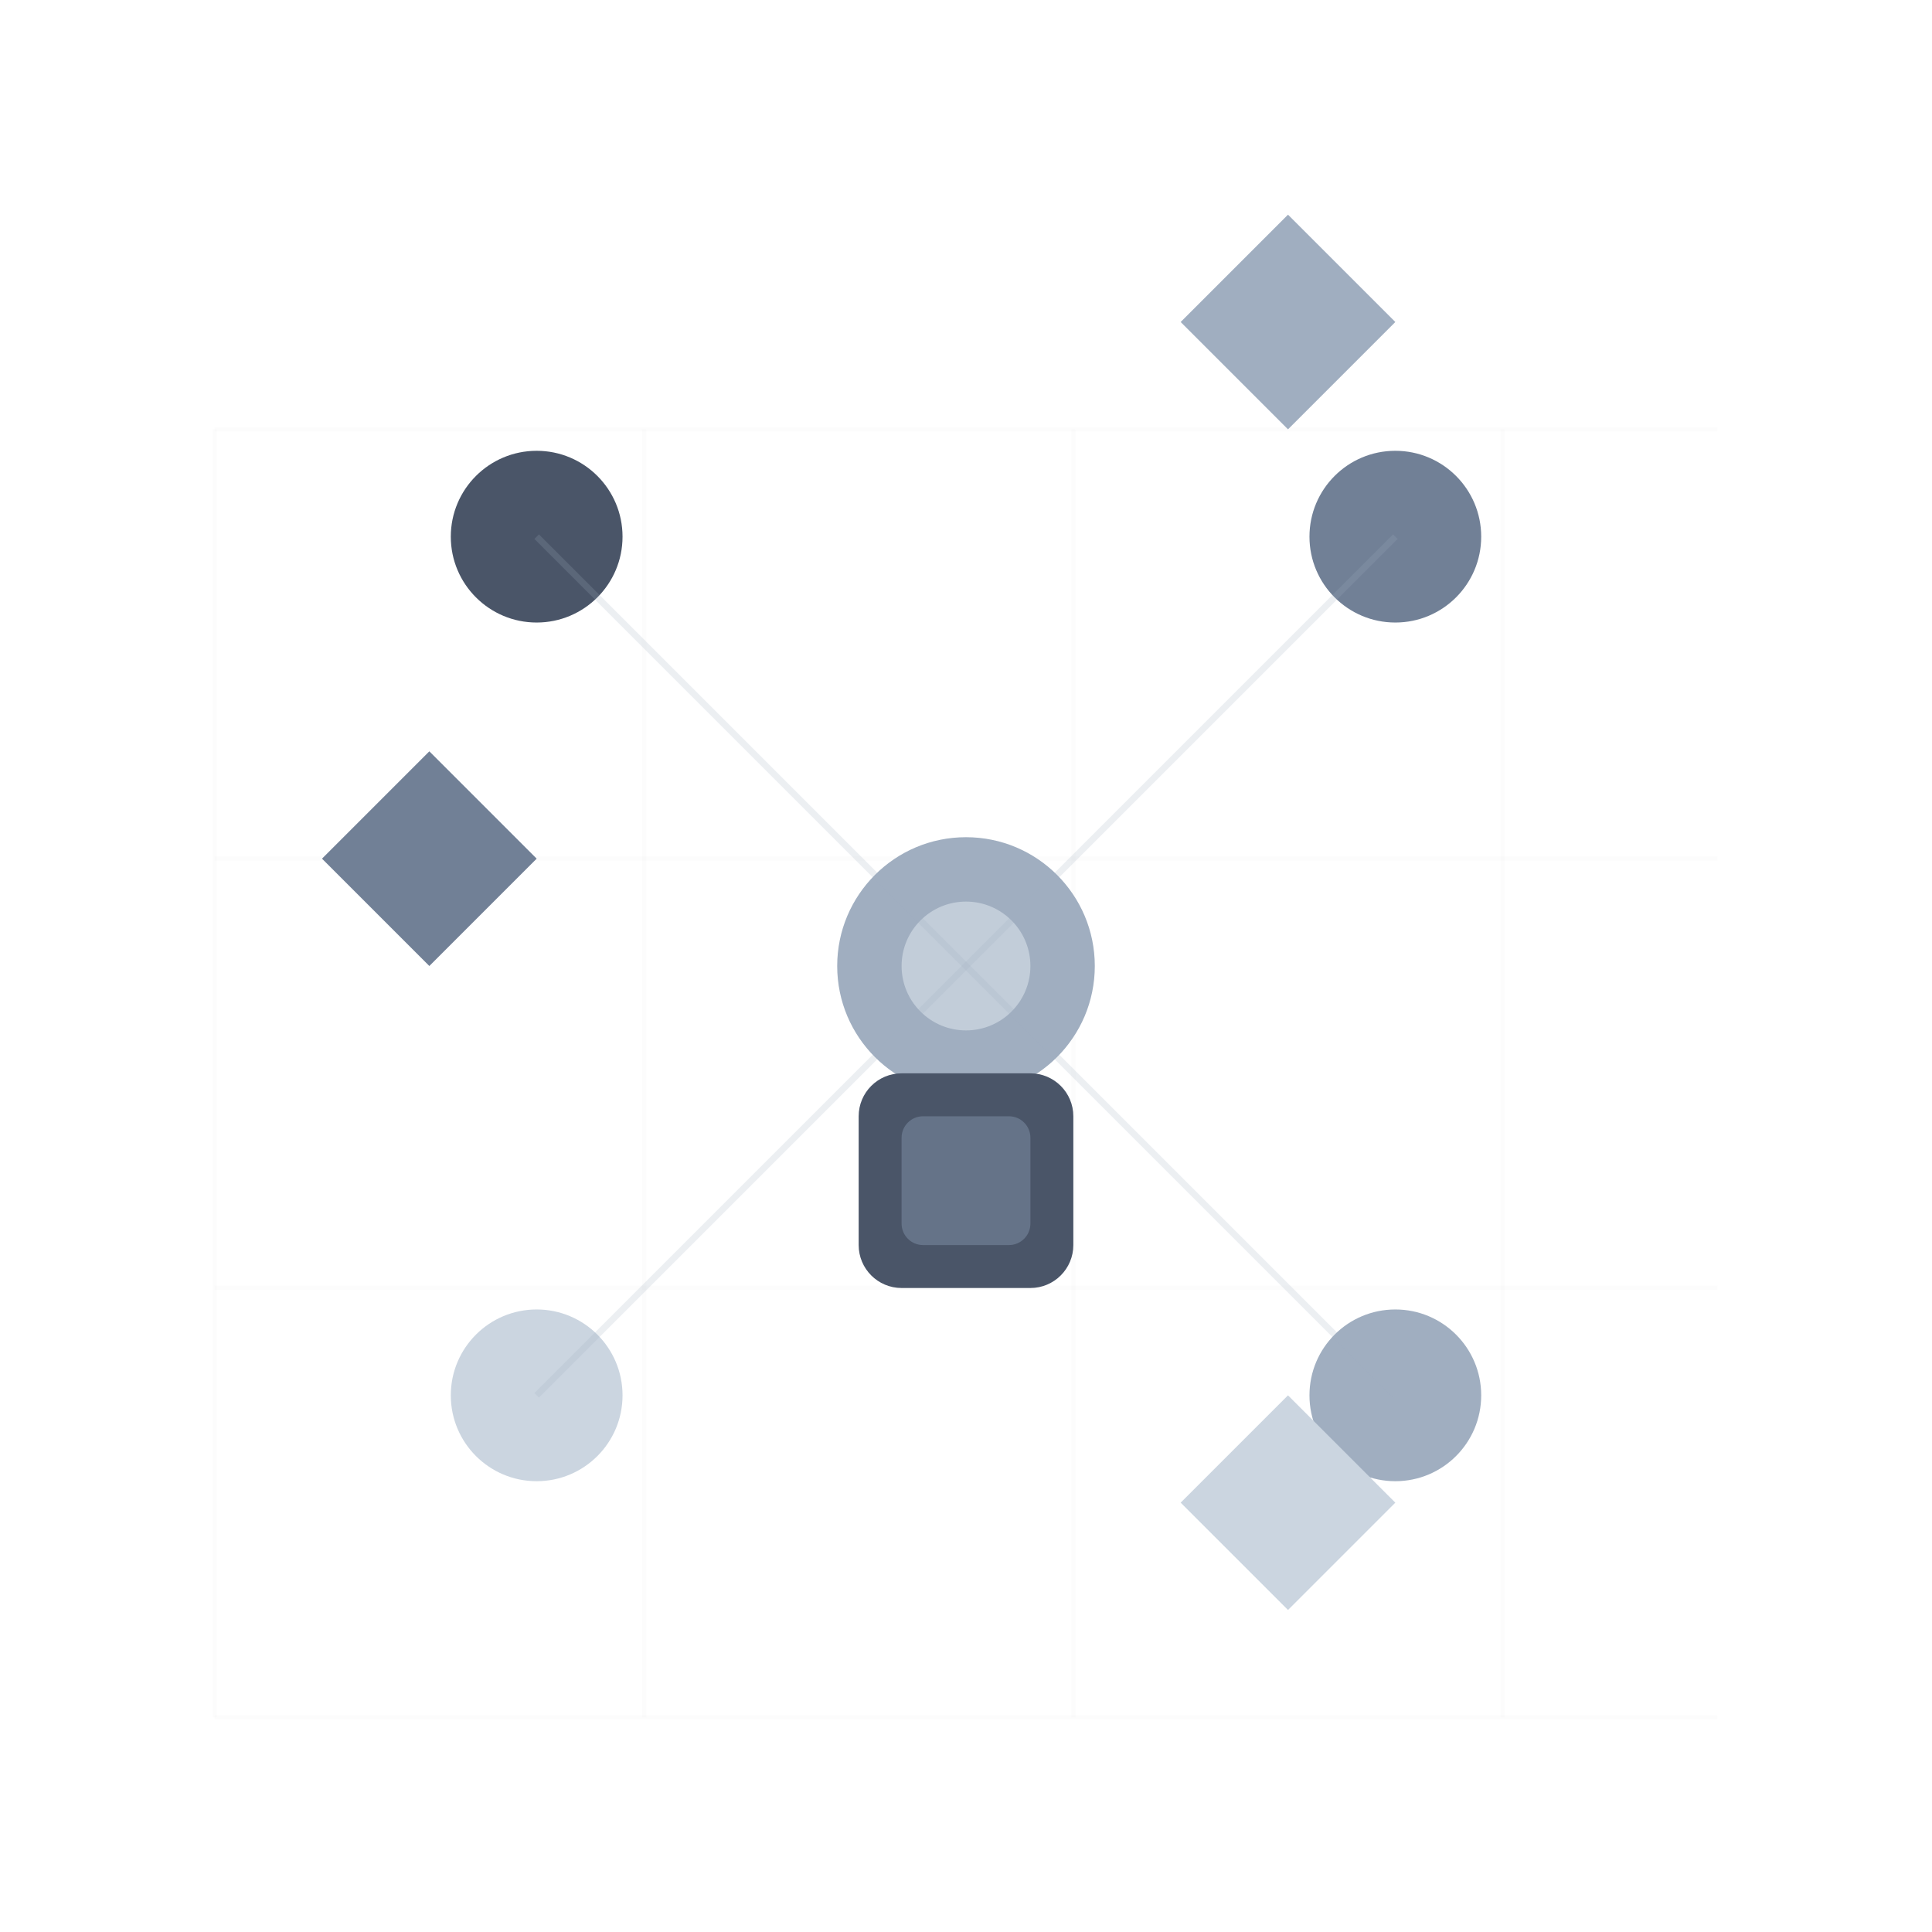
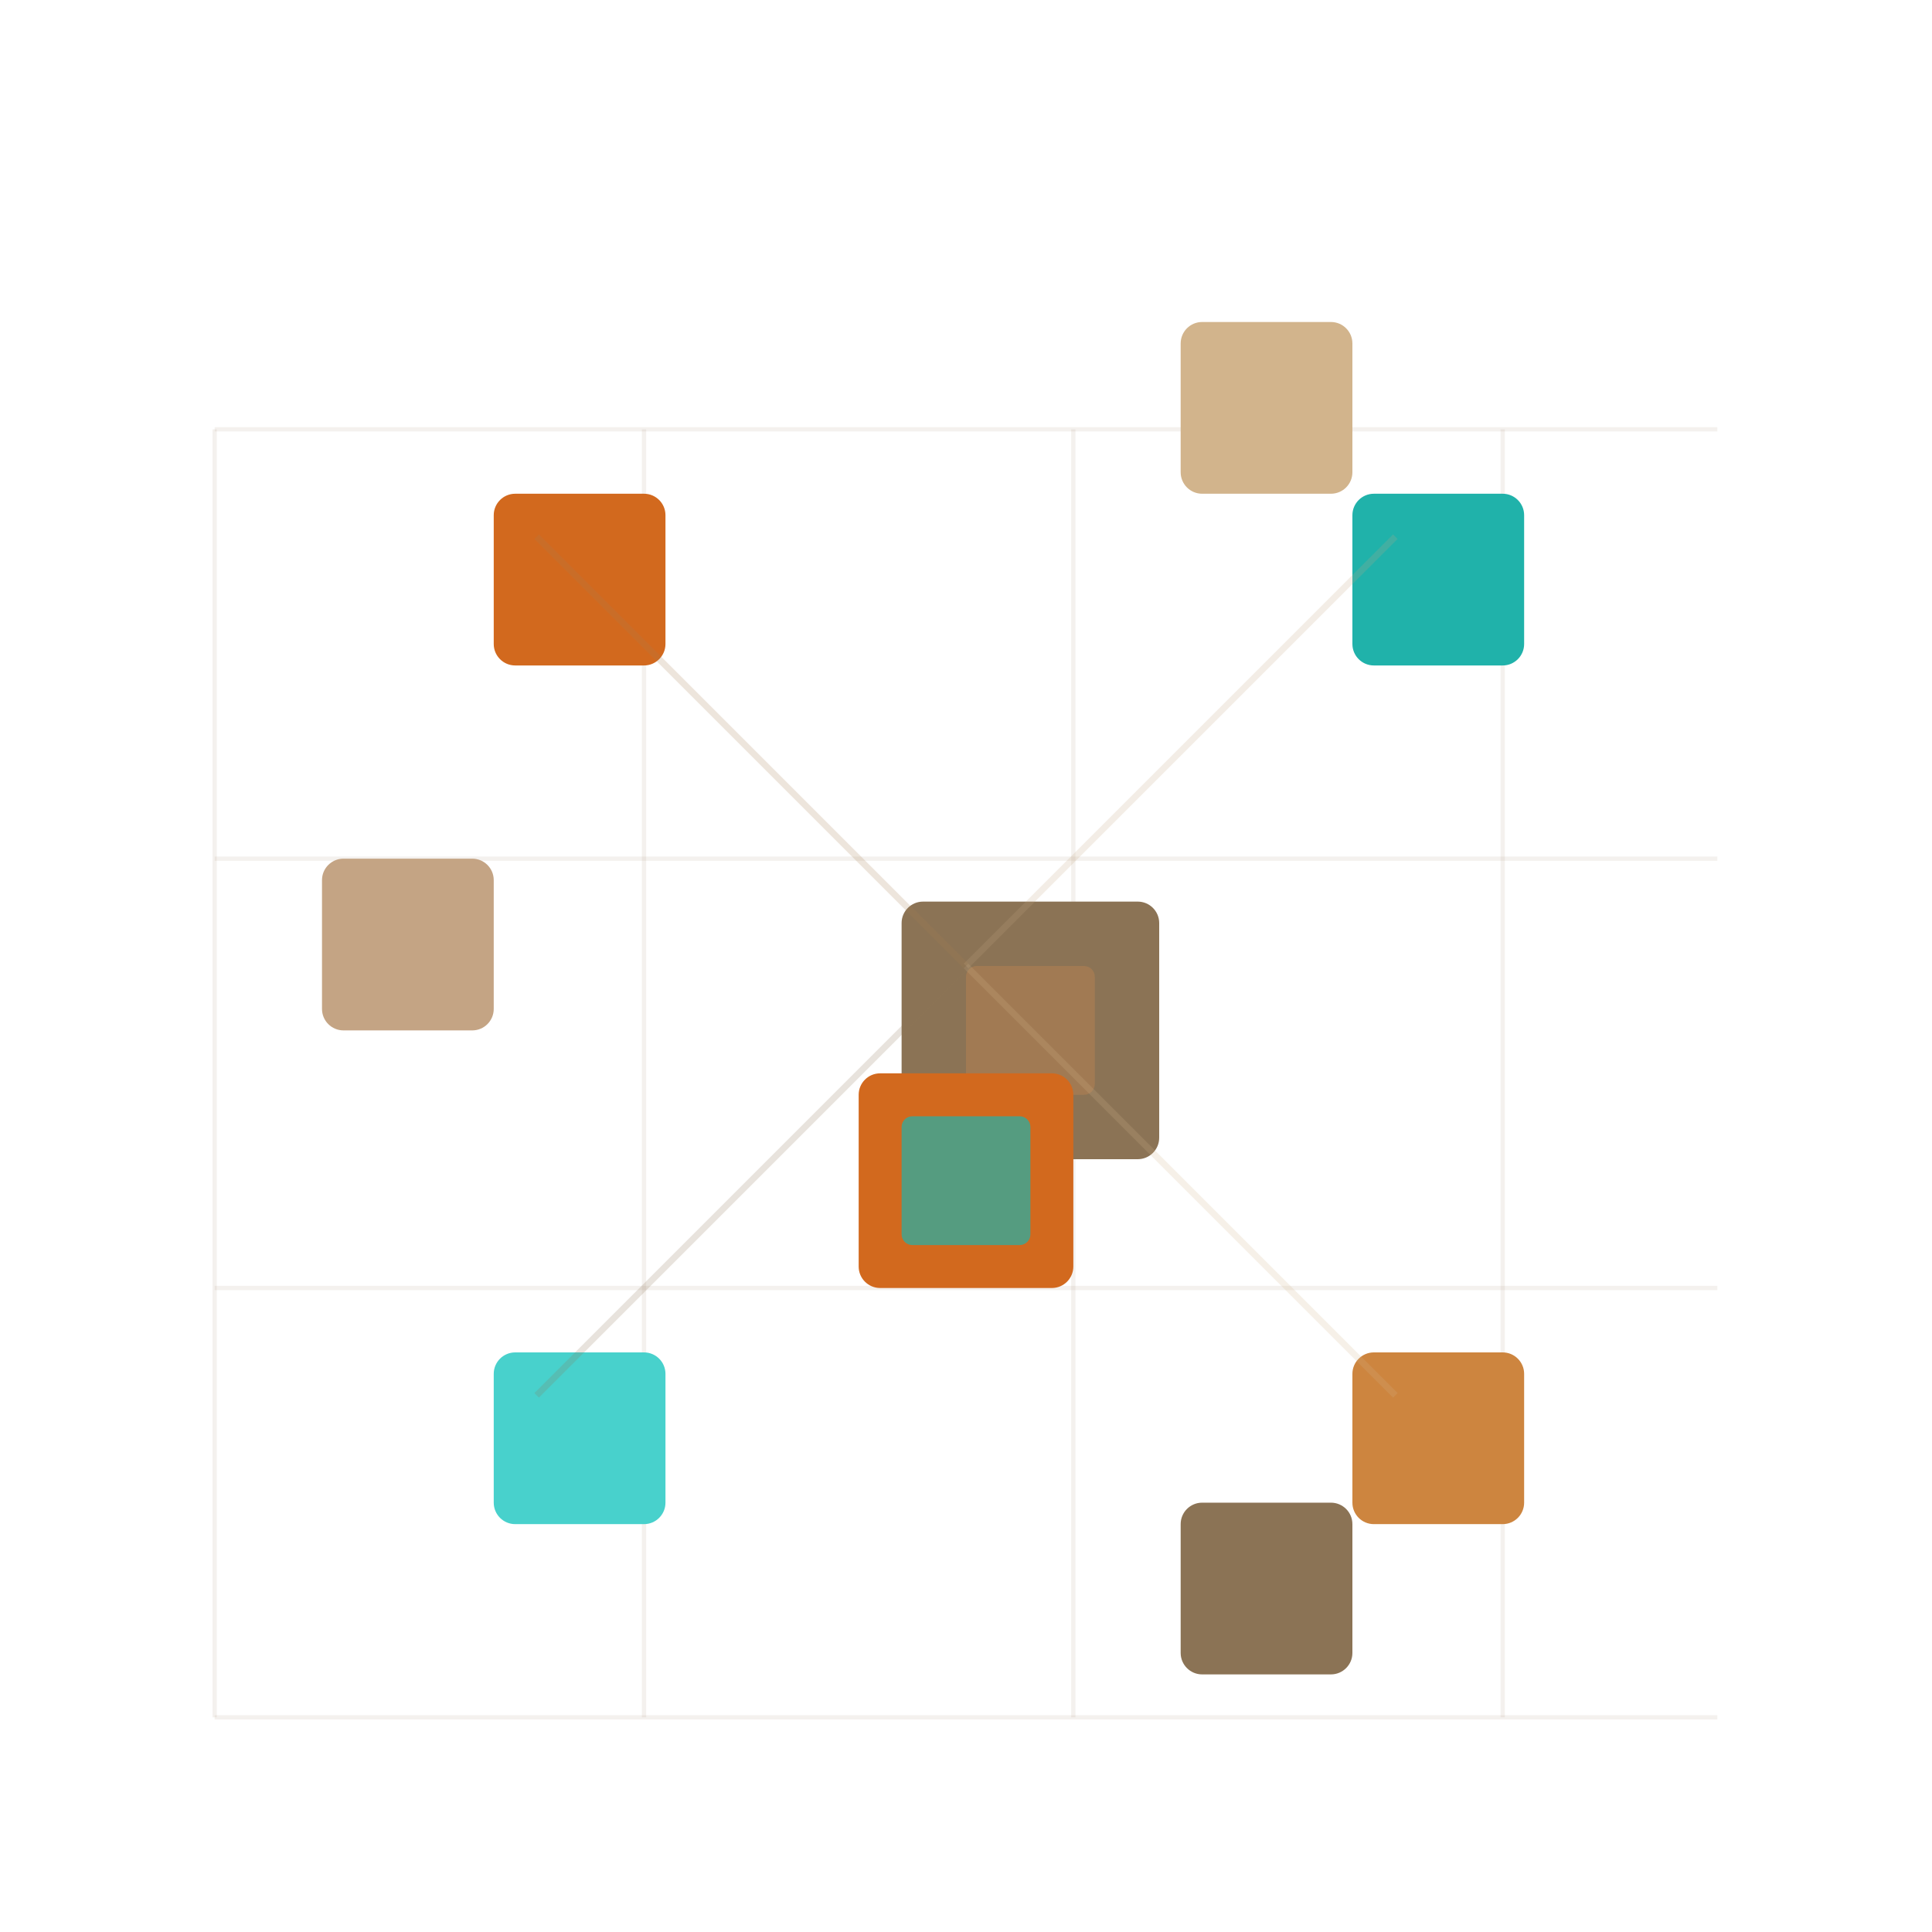
<svg xmlns="http://www.w3.org/2000/svg" width="90" height="90" viewBox="0 0 90 90" fill="none">
  <defs>
    <style>
      .scale-group {
        transform-origin: 45px 45px;
      }
      
      .micro-scale {
        animation: microPulse 32s ease-in-out infinite;
      }
      
      .macro-scale {
        animation: macroPulse 40s ease-in-out infinite;
      }
      
      .nested-scale {
        animation: nestedScale 48s ease-in-out infinite;
      }
      
      @keyframes microPulse {
        0%, 100% {
          transform: scale(0.3);
          opacity: 0.3;
        }
        50% {
          transform: scale(0.8);
          opacity: 0.7;
        }
      }
      
      @keyframes macroPulse {
        0%, 100% {
          transform: scale(1);
          opacity: 0.4;
        }
        50% {
          transform: scale(1.5);
          opacity: 0.8;
        }
      }
      
      @keyframes nestedScale {
        0%, 100% {
          transform: scale(0.5);
          opacity: 0.4;
        }
        33% {
          transform: scale(1.2);
          opacity: 0.6;
        }
        66% {
          transform: scale(0.7);
          opacity: 0.5;
        }
      }
      
      .floating-scale {
        animation: floatScale 60s ease-in-out infinite;
      }
      
      .floating-scale:nth-child(2) {
        animation-delay: 16s;
      }
      
      .floating-scale:nth-child(3) {
        animation-delay: 32s;
      }
      
      @keyframes floatScale {
        0%, 100% {
          transform: translateY(0px) scale(0.6);
          opacity: 0.3;
        }
        25% {
          transform: translateY(-5px) scale(1.2);
          opacity: 0.6;
        }
        50% {
          transform: translateY(-10px) scale(0.8);
          opacity: 0.4;
        }
        75% {
          transform: translateY(-5px) scale(1.4);
          opacity: 0.7;
        }
      }
      
      .perspective-shift {
        animation: perspectiveShift 72s ease-in-out infinite;
      }
      
      @keyframes perspectiveShift {
        0%, 100% {
          transform: scale(0.4) translateY(0px);
          opacity: 0.2;
        }
        25% {
          transform: scale(1.8) translateY(-8px);
          opacity: 0.5;
        }
        50% {
          transform: scale(0.6) translateY(-15px);
          opacity: 0.3;
        }
        75% {
          transform: scale(2.2) translateY(-5px);
          opacity: 0.6;
        }
      }
    </style>
  </defs>
-   <line x1="10" y1="80" x2="80" y2="80" stroke="#e0e0e0" stroke-width="0.2" opacity="0.1" />
-   <line x1="10" y1="60" x2="80" y2="60" stroke="#e0e0e0" stroke-width="0.2" opacity="0.1" />
-   <line x1="10" y1="40" x2="80" y2="40" stroke="#e0e0e0" stroke-width="0.2" opacity="0.1" />
-   <line x1="10" y1="20" x2="80" y2="20" stroke="#e0e0e0" stroke-width="0.2" opacity="0.1" />
-   <line x1="10" y1="20" x2="10" y2="80" stroke="#e0e0e0" stroke-width="0.2" opacity="0.1" />
-   <line x1="30" y1="20" x2="30" y2="80" stroke="#e0e0e0" stroke-width="0.2" opacity="0.1" />
-   <line x1="50" y1="20" x2="50" y2="80" stroke="#e0e0e0" stroke-width="0.2" opacity="0.1" />
-   <line x1="70" y1="20" x2="70" y2="80" stroke="#e0e0e0" stroke-width="0.2" opacity="0.1" />
+   <line x1="10" y1="80" x2="80" y2="80" stroke="#8B7355" stroke-width="0.2" opacity="0.1" />
+   <line x1="10" y1="60" x2="80" y2="60" stroke="#8B7355" stroke-width="0.2" opacity="0.1" />
+   <line x1="10" y1="40" x2="80" y2="40" stroke="#8B7355" stroke-width="0.2" opacity="0.1" />
+   <line x1="10" y1="20" x2="80" y2="20" stroke="#8B7355" stroke-width="0.2" opacity="0.1" />
+   <line x1="10" y1="20" x2="10" y2="80" stroke="#8B7355" stroke-width="0.2" opacity="0.1" />
+   <line x1="30" y1="20" x2="30" y2="80" stroke="#8B7355" stroke-width="0.2" opacity="0.1" />
+   <line x1="50" y1="20" x2="50" y2="80" stroke="#8B7355" stroke-width="0.2" opacity="0.1" />
+   <line x1="70" y1="20" x2="70" y2="80" stroke="#8B7355" stroke-width="0.2" opacity="0.1" />
  <g class="scale-group">
-     <circle cx="25" cy="25" r="4" fill="#4A5568" class="micro-scale" />
-     <circle cx="65" cy="25" r="4" fill="#718096" class="micro-scale" />
-     <circle cx="65" cy="65" r="4" fill="#A0AEC0" class="micro-scale" />
-     <circle cx="25" cy="65" r="4" fill="#CBD5E0" class="micro-scale" />
+     <rect x="23" y="23" width="8" height="8" rx="1" fill="#D2691E" class="micro-scale" />
+     <rect x="63" y="23" width="8" height="8" rx="1" fill="#20B2AA" class="micro-scale" />
+     <rect x="63" y="63" width="8" height="8" rx="1" fill="#CD853F" class="micro-scale" />
+     <rect x="23" y="63" width="8" height="8" rx="1" fill="#48D1CC" class="micro-scale" />
  </g>
  <g class="scale-group">
-     <circle cx="45" cy="45" r="6" fill="#A0AEC0" class="nested-scale" />
-     <circle cx="45" cy="45" r="3" fill="#CBD5E0" opacity="0.8" />
+     <rect x="42" y="42" width="12" height="12" rx="1" fill="#8B7355" class="nested-scale" />
+     <rect x="45" y="45" width="6" height="6" rx="0.5" fill="#A67C52" opacity="0.8" />
  </g>
  <g class="scale-group">
-     <polygon points="15,40 20,35 25,40 20,45" fill="#718096" class="floating-scale" />
-     <polygon points="55,15 60,10 65,15 60,20" fill="#A0AEC0" class="floating-scale" />
-     <polygon points="55,70 60,65 65,70 60,75" fill="#CBD5E0" class="floating-scale" />
+     <rect x="15" y="40" width="8" height="8" rx="1" fill="#C4A484" class="floating-scale" />
+     <rect x="55" y="15" width="8" height="8" rx="1" fill="#D2B48C" class="floating-scale" />
+     <rect x="55" y="70" width="8" height="8" rx="1" fill="#8B7355" class="floating-scale" />
  </g>
  <g class="scale-group">
-     <rect x="40" y="50" width="10" height="10" rx="2" fill="#4A5568" class="perspective-shift" />
-     <rect x="42" y="52" width="6" height="6" rx="1" fill="#718096" opacity="0.7" />
+     <rect x="40" y="50" width="10" height="10" rx="1" fill="#D2691E" class="perspective-shift" />
+     <rect x="42" y="52" width="6" height="6" rx="0.5" fill="#20B2AA" opacity="0.7" />
  </g>
-   <line x1="45" y1="45" x2="25" y2="25" stroke="#A0AEC0" stroke-width="0.3" opacity="0.2" />
-   <line x1="45" y1="45" x2="65" y2="25" stroke="#A0AEC0" stroke-width="0.3" opacity="0.2" />
-   <line x1="45" y1="45" x2="65" y2="65" stroke="#A0AEC0" stroke-width="0.3" opacity="0.2" />
-   <line x1="45" y1="45" x2="25" y2="65" stroke="#A0AEC0" stroke-width="0.3" opacity="0.2" />
+   <line x1="45" y1="45" x2="25" y2="25" stroke="#A67C52" stroke-width="0.3" opacity="0.2" />
+   <line x1="45" y1="45" x2="65" y2="25" stroke="#C4A484" stroke-width="0.3" opacity="0.2" />
+   <line x1="45" y1="45" x2="65" y2="65" stroke="#D2B48C" stroke-width="0.3" opacity="0.2" />
+   <line x1="45" y1="45" x2="25" y2="65" stroke="#8B7355" stroke-width="0.3" opacity="0.2" />
</svg>
